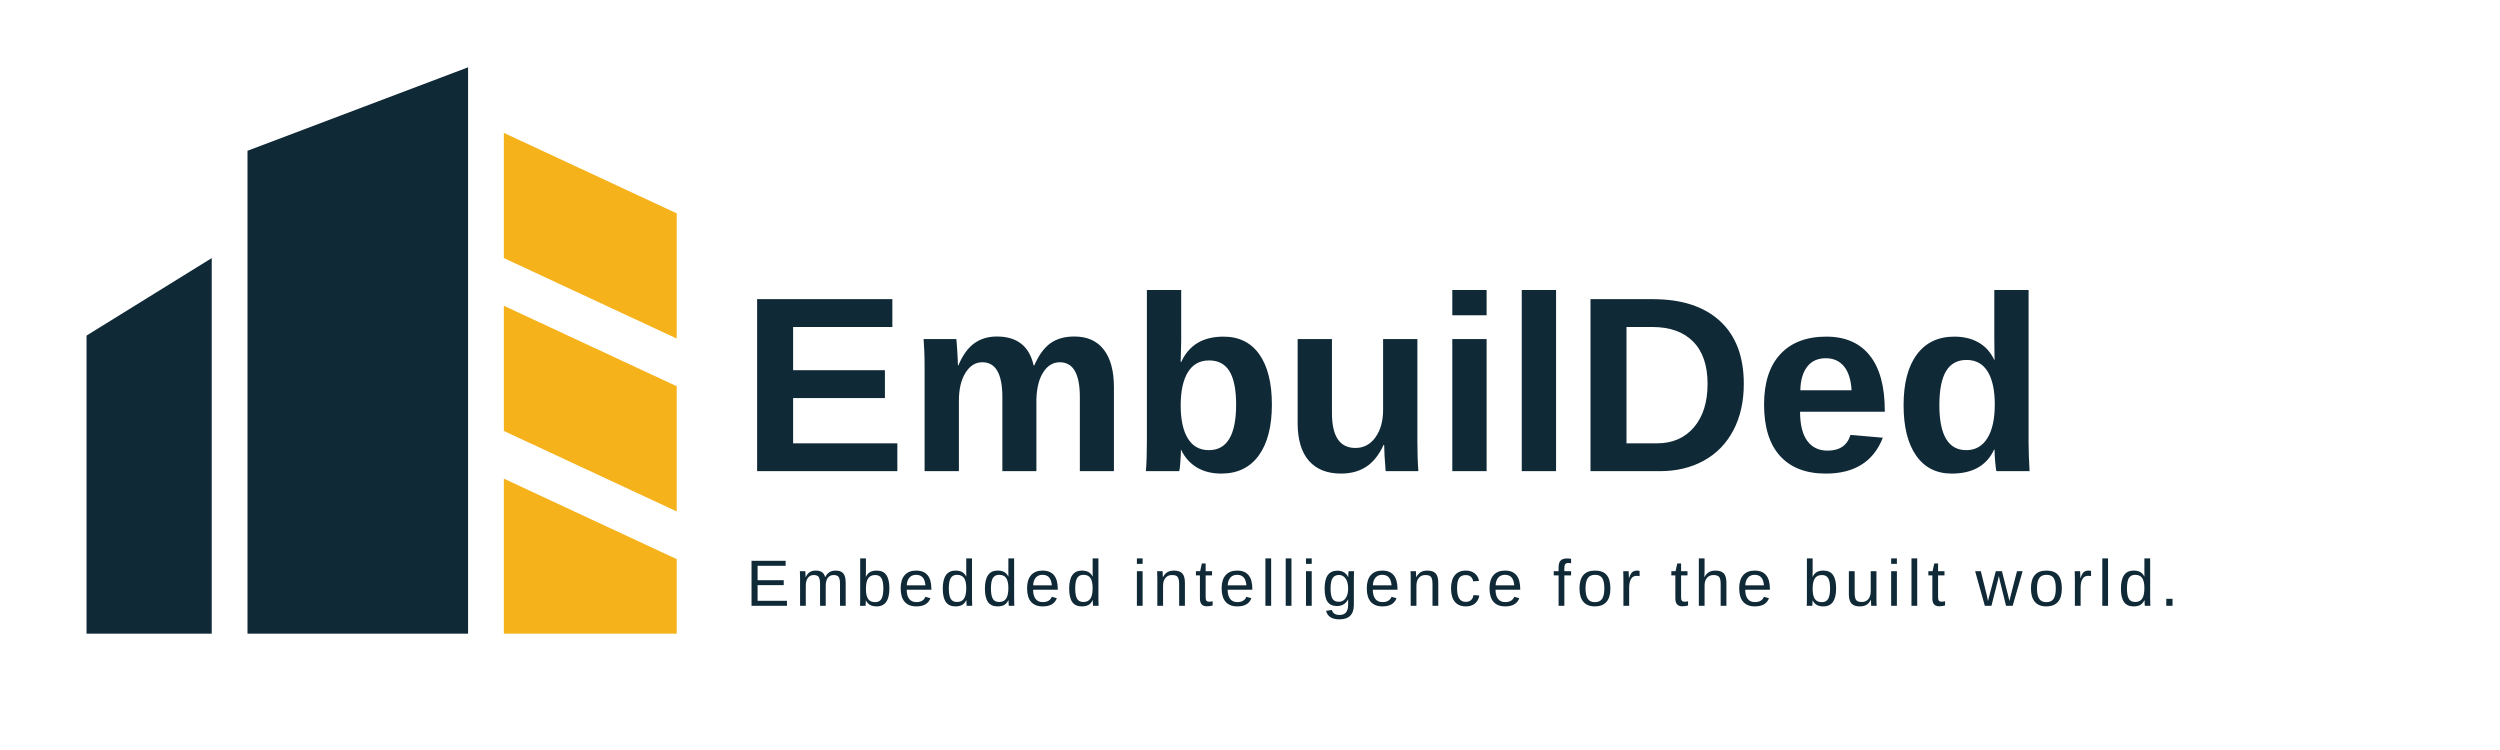
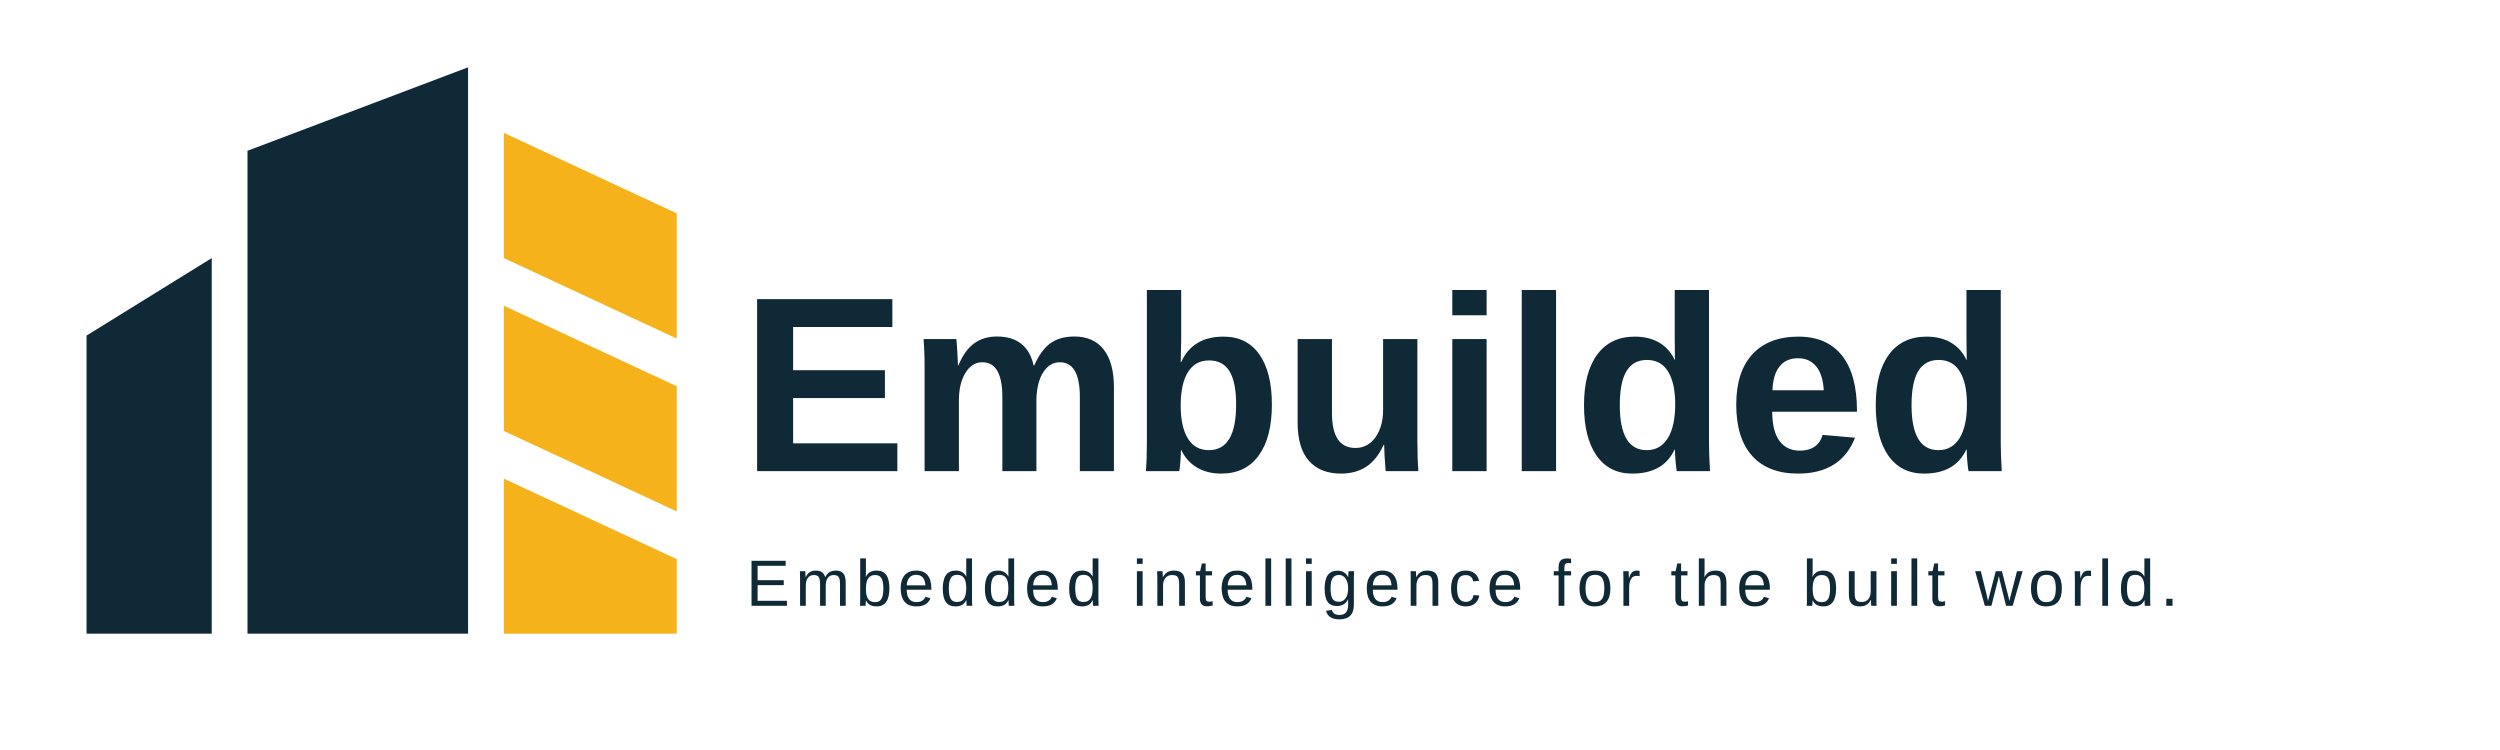
<svg xmlns="http://www.w3.org/2000/svg" width="1300" height="390" viewBox="0 0 1300 390">
  <style>text{font-family:Arial,Helvetica,sans-serif;fill:#0F2937}.brand{font-weight:700}.tag{letter-spacing:5px}</style>
  <g transform="translate(45 35) scale(1.55)">
    <g id="building-mark">
      <path fill="#0F2937" d="M0 90 42 64v126H0ZM54 28 128 0v190H54Z" />
      <path fill="#F5B21B" d="M140 22 198 49v42l-58-27Zm0 58 58 27v42l-58-27Zm0 58 58 27v25h-58Z" />
    </g>
  </g>
-   <text class="brand" x="385" y="245" font-size="130">EmbuilDed</text>
+   <text class="brand" x="385" y="245" font-size="130">Embuilded</text>
  <text x="388" y="315" font-size="34" letter-spacing="3">Embedded intelligence for the built world.</text>
</svg>
